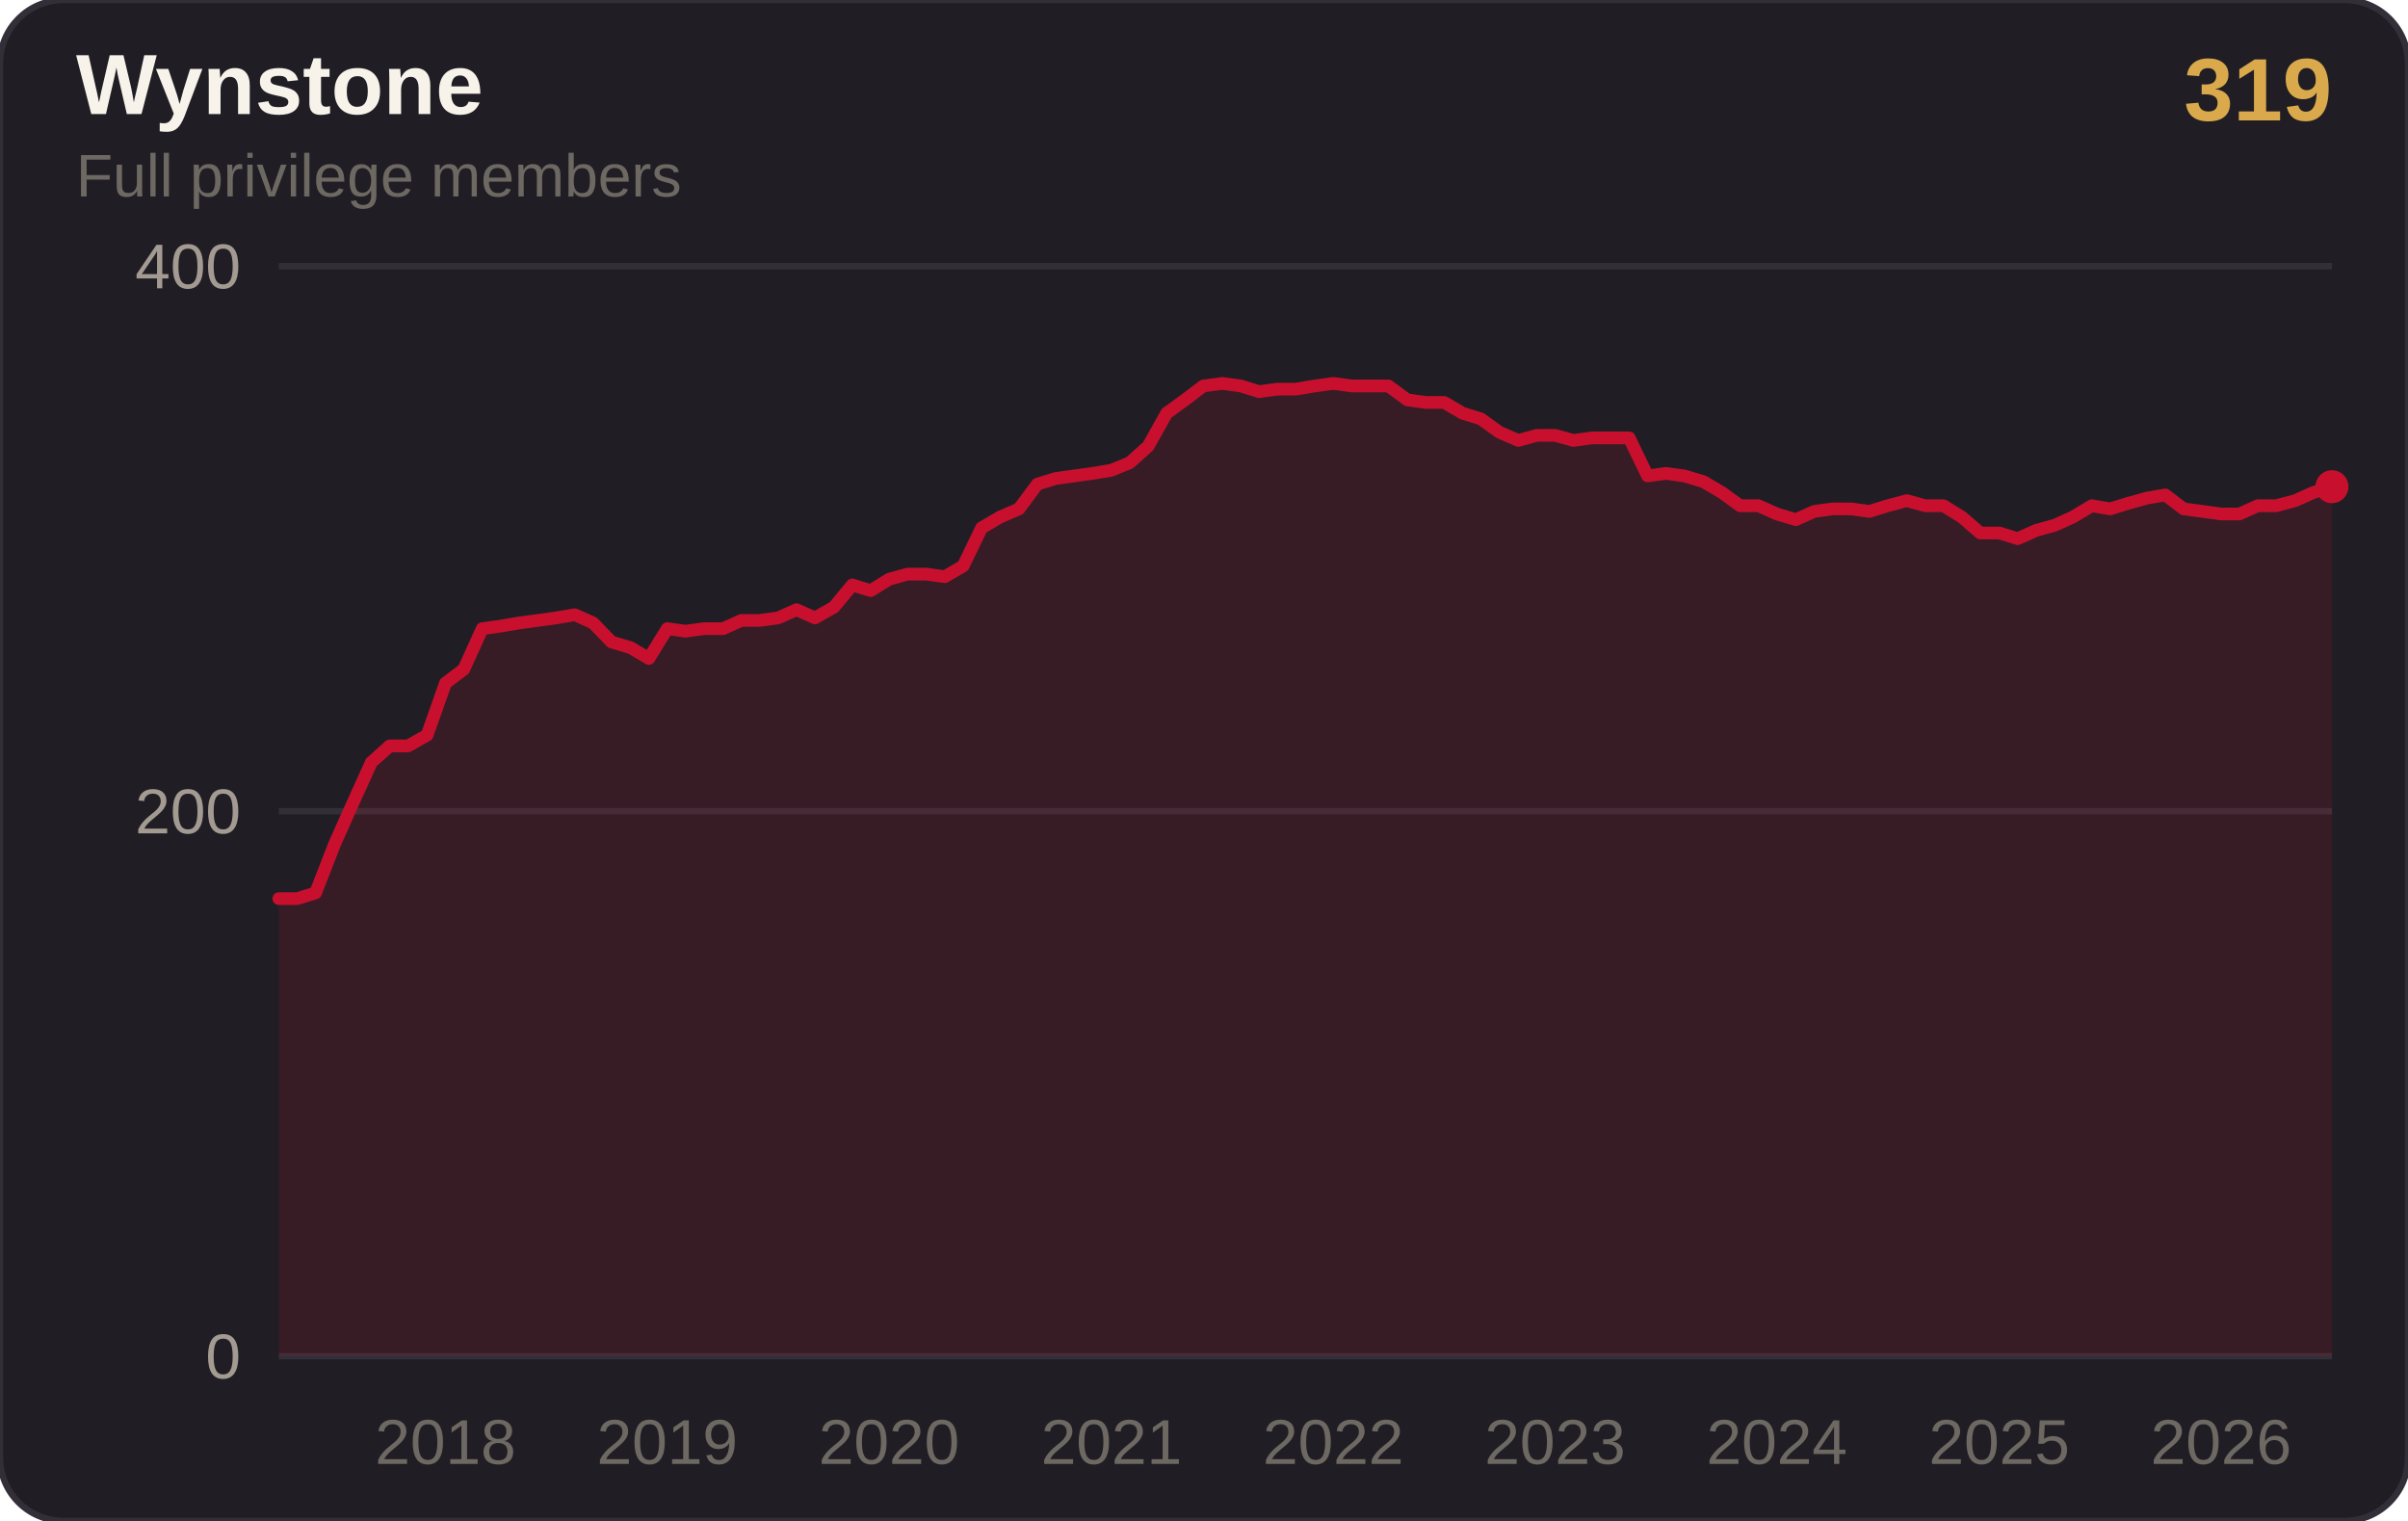
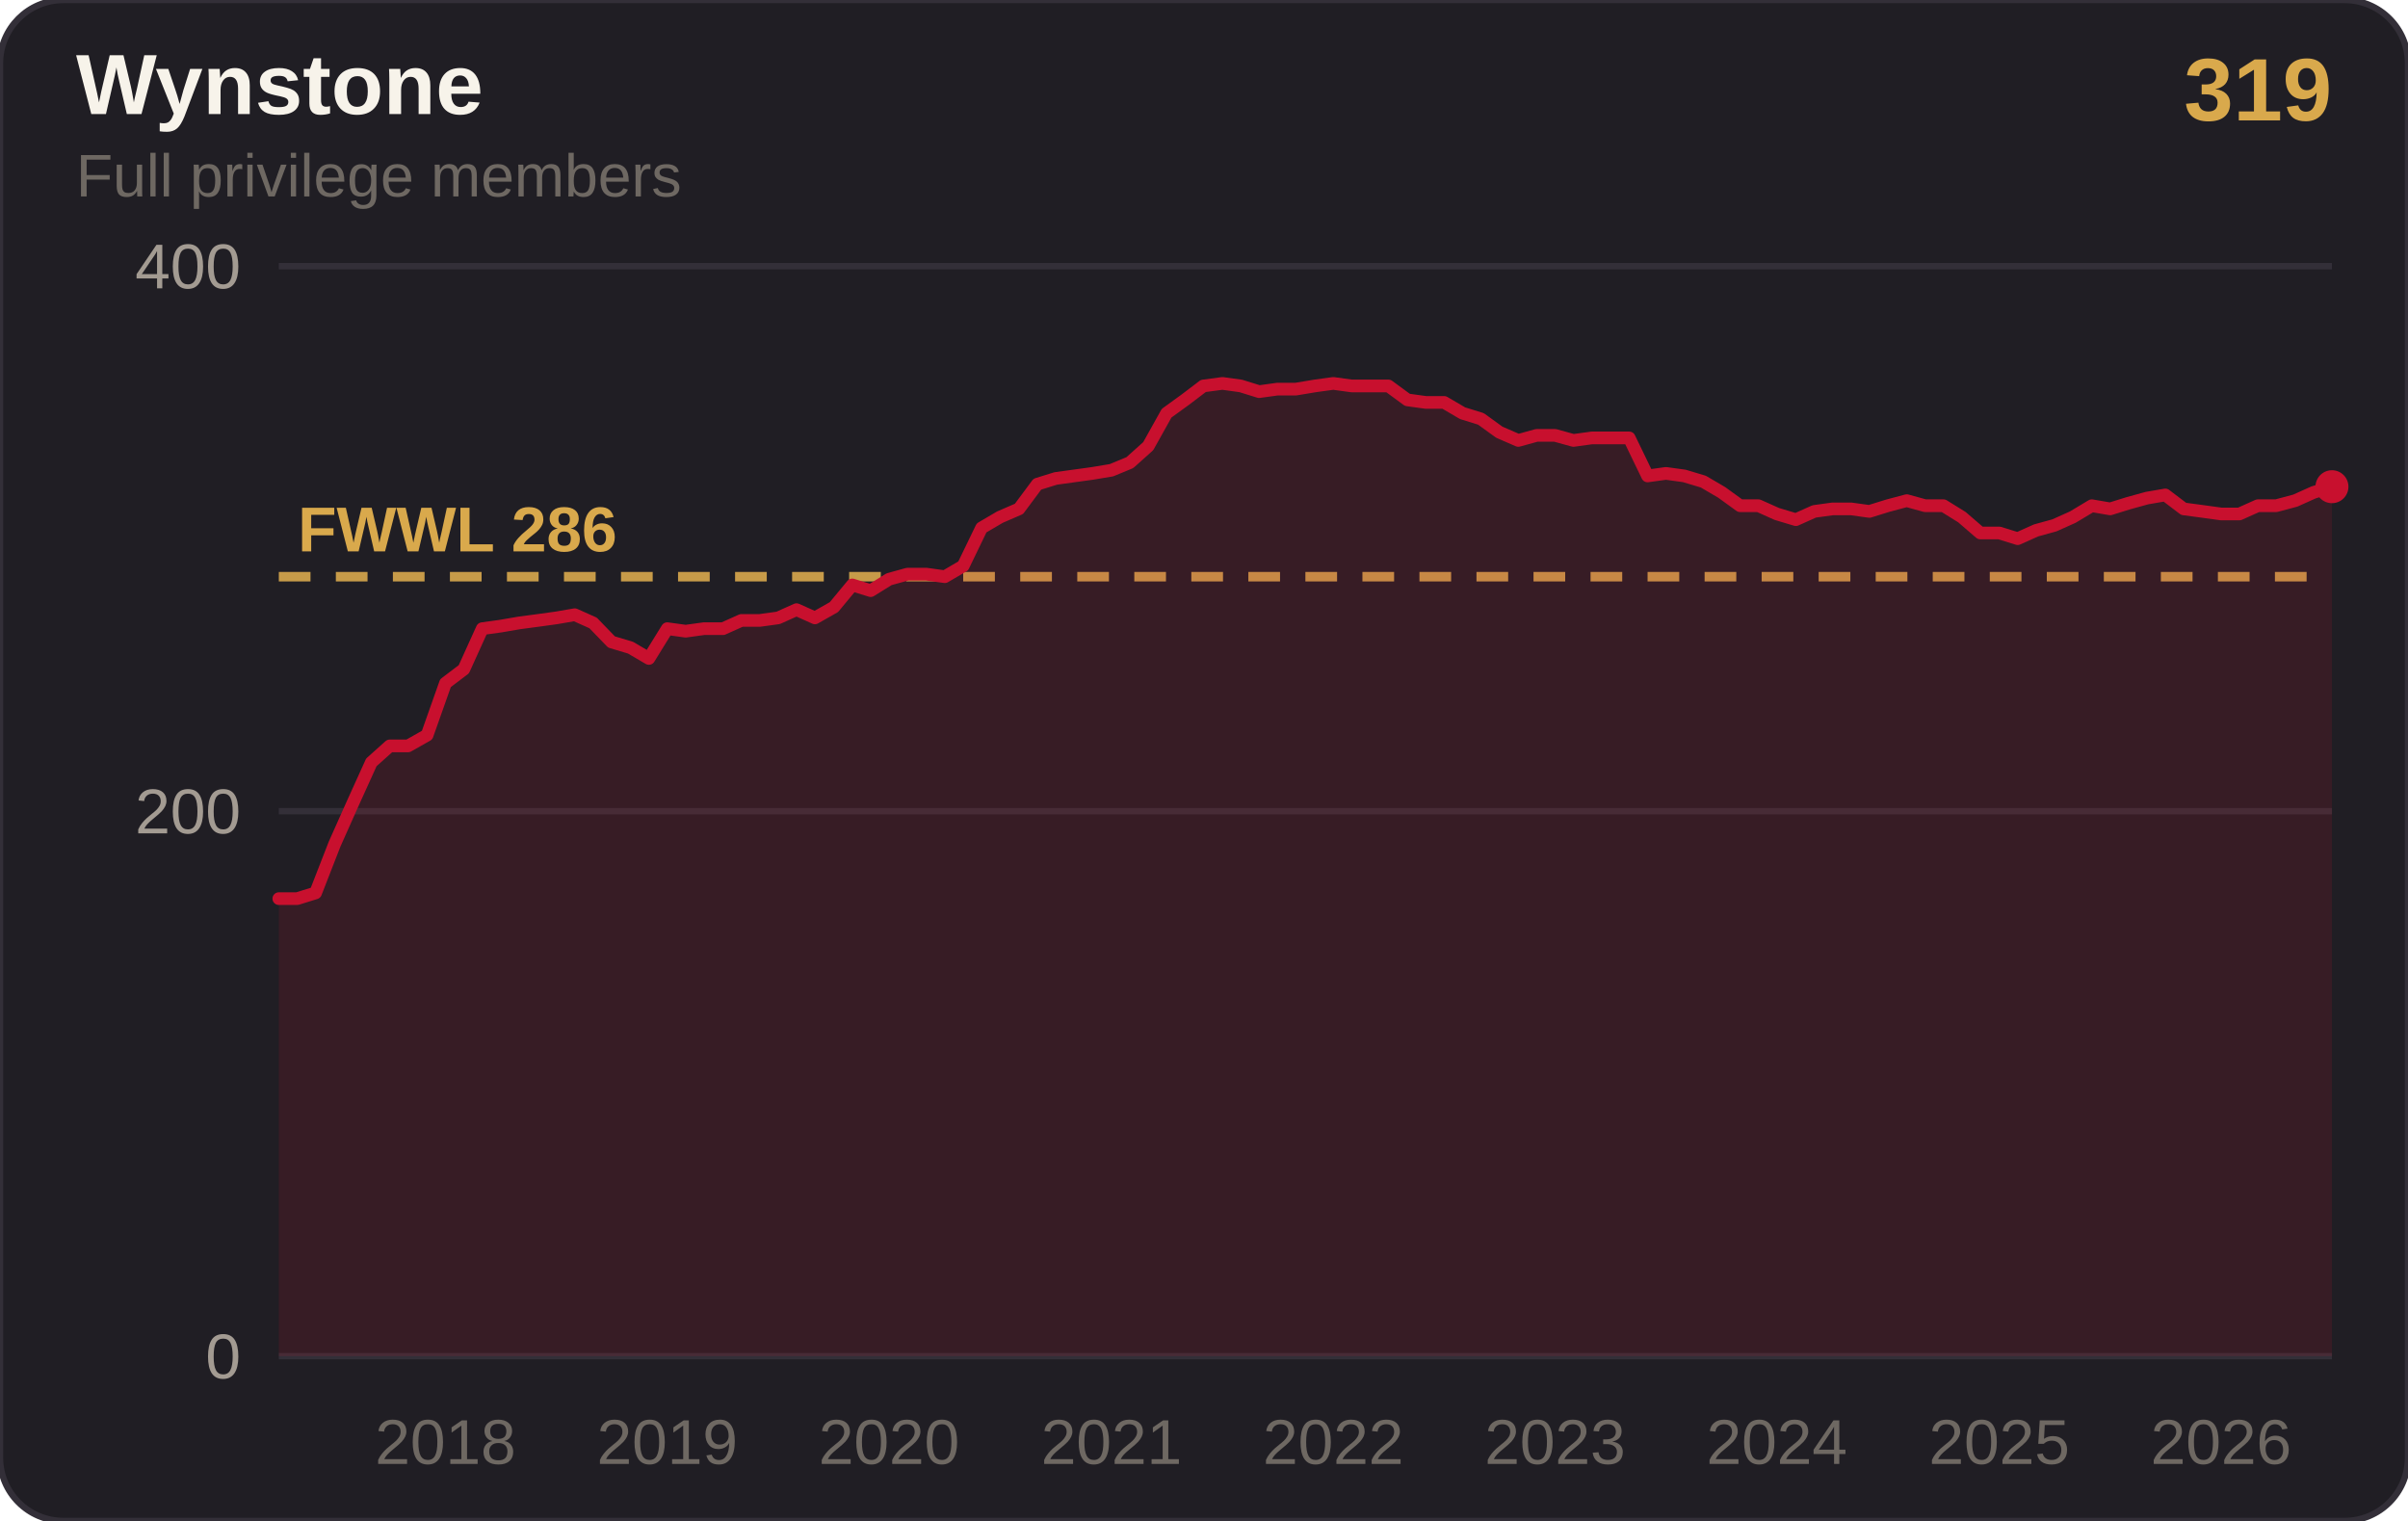
<svg xmlns="http://www.w3.org/2000/svg" viewBox="0 0 380 240" width="380" height="240" role="img" aria-label="Wynstone, Full privilege members">
  <rect width="380" height="240" rx="10" fill="#201E24" stroke="#332F38" />
  <text x="12" y="18" fill="#F7F3EA" font-family="system-ui, -apple-system, 'Helvetica Neue', Arial, sans-serif" font-size="13.5" font-weight="700">Wynstone</text>
  <text x="12" y="31" fill="#6E6862" font-family="system-ui, -apple-system, 'Helvetica Neue', Arial, sans-serif" font-size="9.5">Full privilege members</text>
  <line x1="44" y1="214.0" x2="368" y2="214.0" stroke="#332F38" stroke-width="1" />
  <text x="38" y="217.5" fill="#A39B92" font-family="system-ui, -apple-system, 'Helvetica Neue', Arial, sans-serif" font-size="10" text-anchor="end">0</text>
  <line x1="44" y1="128.0" x2="368" y2="128.0" stroke="#332F38" stroke-width="1" />
  <text x="38" y="131.5" fill="#A39B92" font-family="system-ui, -apple-system, 'Helvetica Neue', Arial, sans-serif" font-size="10" text-anchor="end">200</text>
  <line x1="44" y1="42.0" x2="368" y2="42.0" stroke="#332F38" stroke-width="1" />
  <text x="38" y="45.5" fill="#A39B92" font-family="system-ui, -apple-system, 'Helvetica Neue', Arial, sans-serif" font-size="10" text-anchor="end">400</text>
  <text x="70.3" y="231" fill="#6E6862" font-family="system-ui, -apple-system, 'Helvetica Neue', Arial, sans-serif" font-size="10" text-anchor="middle">2018</text>
  <text x="105.3" y="231" fill="#6E6862" font-family="system-ui, -apple-system, 'Helvetica Neue', Arial, sans-serif" font-size="10" text-anchor="middle">2019</text>
  <text x="140.3" y="231" fill="#6E6862" font-family="system-ui, -apple-system, 'Helvetica Neue', Arial, sans-serif" font-size="10" text-anchor="middle">2020</text>
  <text x="175.4" y="231" fill="#6E6862" font-family="system-ui, -apple-system, 'Helvetica Neue', Arial, sans-serif" font-size="10" text-anchor="middle">2021</text>
  <text x="210.4" y="231" fill="#6E6862" font-family="system-ui, -apple-system, 'Helvetica Neue', Arial, sans-serif" font-size="10" text-anchor="middle">2022</text>
  <text x="245.4" y="231" fill="#6E6862" font-family="system-ui, -apple-system, 'Helvetica Neue', Arial, sans-serif" font-size="10" text-anchor="middle">2023</text>
  <text x="280.4" y="231" fill="#6E6862" font-family="system-ui, -apple-system, 'Helvetica Neue', Arial, sans-serif" font-size="10" text-anchor="middle">2024</text>
  <text x="315.5" y="231" fill="#6E6862" font-family="system-ui, -apple-system, 'Helvetica Neue', Arial, sans-serif" font-size="10" text-anchor="middle">2025</text>
  <text x="350.5" y="231" fill="#6E6862" font-family="system-ui, -apple-system, 'Helvetica Neue', Arial, sans-serif" font-size="10" text-anchor="middle">2026</text>
+   <line x1="44.0" y1="91.0" x2="368.0" y2="91.0" stroke="#D9A94C" stroke-width="1.5" stroke-dasharray="5 4" opacity="0.9" />
+   <text x="47.0" y="87.0" fill="#D9A94C" font-family="system-ui, -apple-system, 'Helvetica Neue', Arial, sans-serif" font-size="10" font-weight="600" text-anchor="start">FWWL 286</text>
  <path d="M44.0,214.0 L44.0,141.8 L46.9,141.8 L49.8,140.9 L52.8,133.2 L55.7,126.7 L58.6,120.3 L61.5,117.7 L64.4,117.7 L67.4,116.0 L70.3,107.8 L73.2,105.6 L76.1,99.2 L79.0,98.8 L81.9,98.3 L84.9,97.9 L87.8,97.5 L90.7,97.0 L93.6,98.3 L96.5,101.3 L99.5,102.2 L102.4,103.9 L105.3,99.2 L108.2,99.6 L111.1,99.2 L114.1,99.2 L117.0,97.9 L119.9,97.9 L122.8,97.5 L125.7,96.2 L128.6,97.5 L131.6,95.8 L134.5,92.3 L137.4,93.2 L140.3,91.4 L143.2,90.6 L146.2,90.6 L149.1,91.0 L152.0,89.3 L154.9,83.3 L157.8,81.6 L160.8,80.3 L163.7,76.4 L166.6,75.5 L169.5,75.1 L172.4,74.7 L175.4,74.2 L178.3,73.0 L181.2,70.4 L184.1,65.2 L187.0,63.1 L189.9,60.9 L192.9,60.5 L195.8,60.9 L198.7,61.8 L201.6,61.4 L204.5,61.4 L207.5,60.9 L210.4,60.5 L213.3,60.9 L216.2,60.9 L219.1,60.9 L222.1,63.1 L225.0,63.5 L227.9,63.5 L230.8,65.2 L233.7,66.1 L236.6,68.2 L239.6,69.5 L242.5,68.7 L245.4,68.7 L248.3,69.5 L251.2,69.1 L254.2,69.1 L257.1,69.1 L260.0,75.1 L262.9,74.7 L265.8,75.1 L268.8,76.0 L271.7,77.7 L274.6,79.8 L277.5,79.8 L280.4,81.1 L283.4,82.0 L286.3,80.7 L289.2,80.3 L292.1,80.3 L295.0,80.7 L297.9,79.8 L300.9,79.0 L303.8,79.8 L306.7,79.8 L309.6,81.6 L312.5,84.1 L315.5,84.1 L318.4,85.0 L321.3,83.7 L324.2,82.9 L327.1,81.6 L330.1,79.8 L333.0,80.3 L335.9,79.4 L338.8,78.6 L341.7,78.1 L344.6,80.3 L347.6,80.7 L350.5,81.1 L353.4,81.1 L356.3,79.8 L359.2,79.8 L362.2,79.0 L365.1,77.7 L368.0,76.8 L368.0,214.0 Z" fill="#C8102E" opacity="0.14" />
  <path d="M44.0,141.8 L46.9,141.8 L49.8,140.9 L52.8,133.2 L55.7,126.7 L58.6,120.3 L61.5,117.7 L64.4,117.7 L67.4,116.0 L70.3,107.8 L73.2,105.6 L76.1,99.2 L79.0,98.8 L81.9,98.3 L84.9,97.9 L87.8,97.5 L90.7,97.0 L93.6,98.3 L96.5,101.3 L99.5,102.2 L102.4,103.9 L105.3,99.2 L108.2,99.6 L111.1,99.2 L114.1,99.2 L117.0,97.9 L119.9,97.9 L122.8,97.5 L125.7,96.2 L128.6,97.5 L131.6,95.8 L134.5,92.3 L137.4,93.2 L140.3,91.4 L143.2,90.6 L146.2,90.6 L149.1,91.0 L152.0,89.3 L154.9,83.3 L157.8,81.6 L160.8,80.3 L163.7,76.4 L166.6,75.5 L169.5,75.1 L172.4,74.7 L175.4,74.2 L178.3,73.0 L181.2,70.4 L184.1,65.2 L187.0,63.1 L189.9,60.9 L192.9,60.5 L195.8,60.9 L198.7,61.8 L201.6,61.4 L204.5,61.4 L207.5,60.9 L210.4,60.5 L213.3,60.9 L216.2,60.9 L219.1,60.9 L222.1,63.1 L225.0,63.5 L227.9,63.5 L230.8,65.2 L233.7,66.1 L236.6,68.2 L239.6,69.5 L242.5,68.7 L245.4,68.7 L248.3,69.5 L251.2,69.1 L254.2,69.1 L257.1,69.1 L260.0,75.1 L262.9,74.7 L265.8,75.1 L268.8,76.0 L271.7,77.7 L274.6,79.8 L277.5,79.8 L280.4,81.1 L283.4,82.0 L286.3,80.7 L289.2,80.3 L292.1,80.3 L295.0,80.7 L297.9,79.8 L300.9,79.0 L303.8,79.8 L306.7,79.8 L309.6,81.6 L312.5,84.1 L315.5,84.1 L318.4,85.0 L321.3,83.7 L324.2,82.9 L327.1,81.6 L330.1,79.8 L333.0,80.3 L335.9,79.4 L338.8,78.6 L341.7,78.1 L344.6,80.3 L347.6,80.7 L350.5,81.1 L353.4,81.1 L356.3,79.8 L359.2,79.8 L362.2,79.0 L365.1,77.7 L368.0,76.8" fill="none" stroke="#C8102E" stroke-width="2" stroke-linejoin="round" stroke-linecap="round" />
  <circle cx="368.0" cy="76.8" r="2.6" fill="#C8102E" />
  <text x="368" y="19" fill="#D9A94C" font-family="system-ui, -apple-system, 'Helvetica Neue', Arial, sans-serif" font-size="14" font-weight="700" text-anchor="end">319</text>
</svg>
